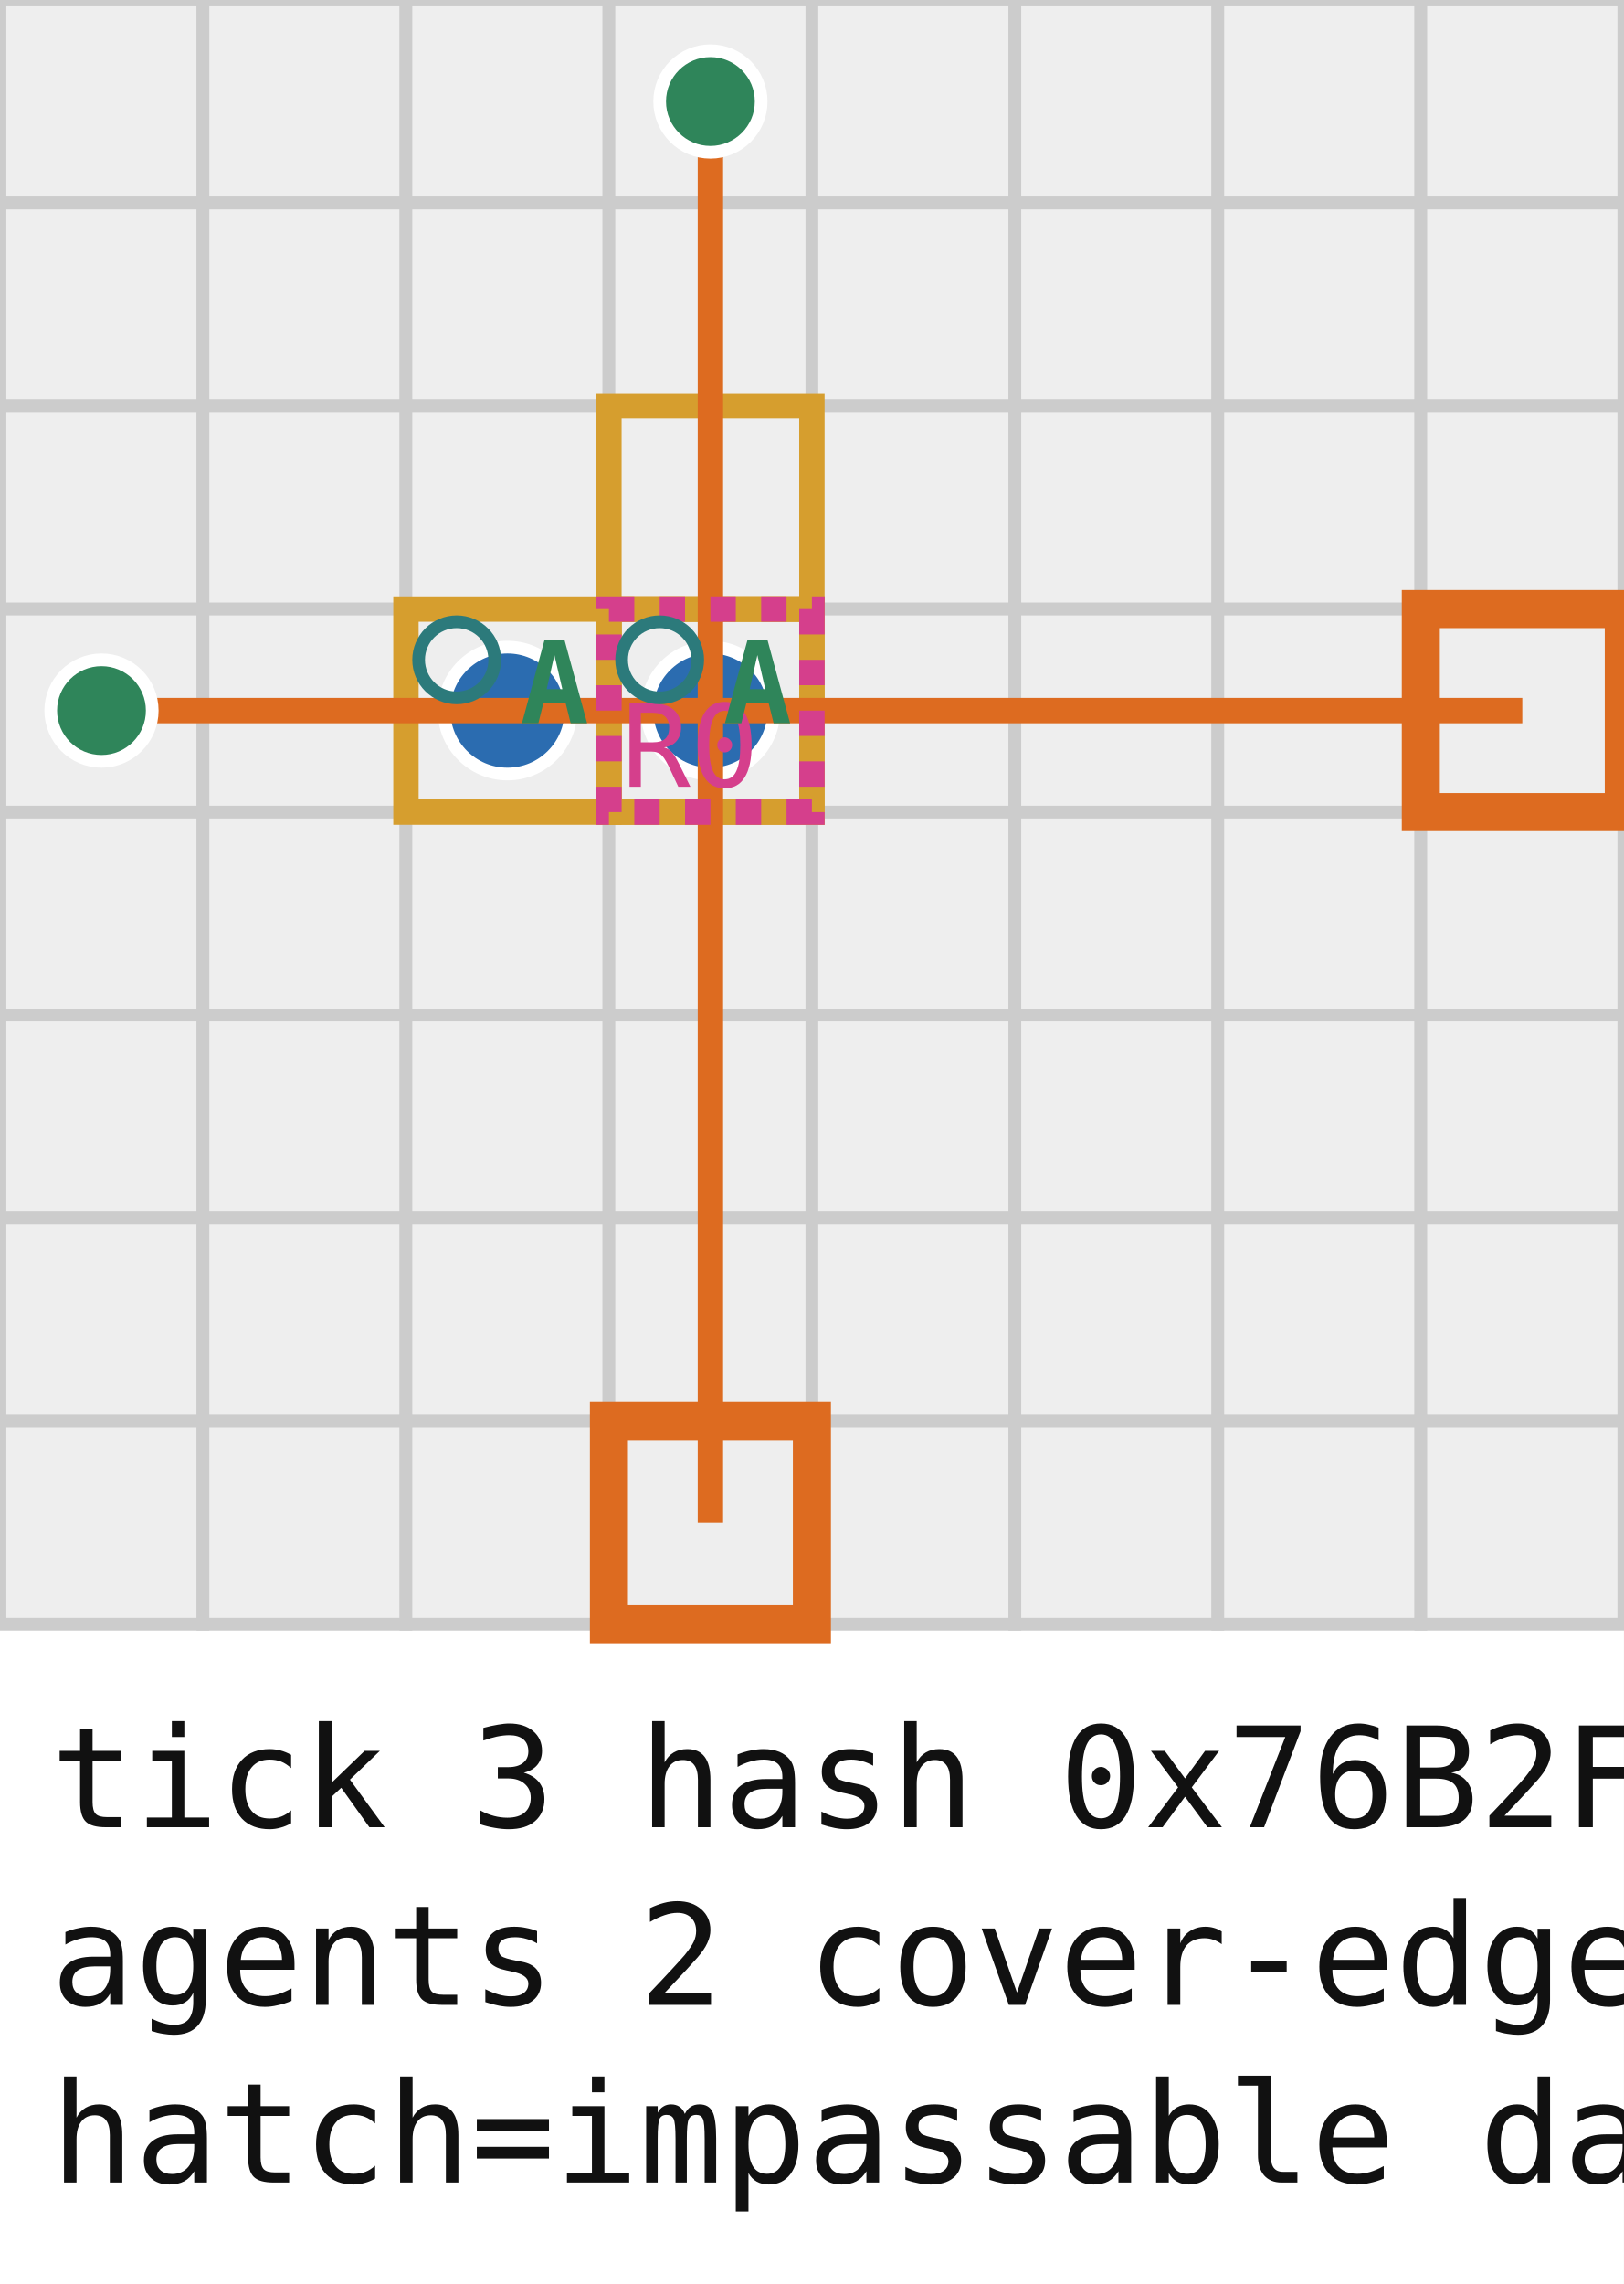
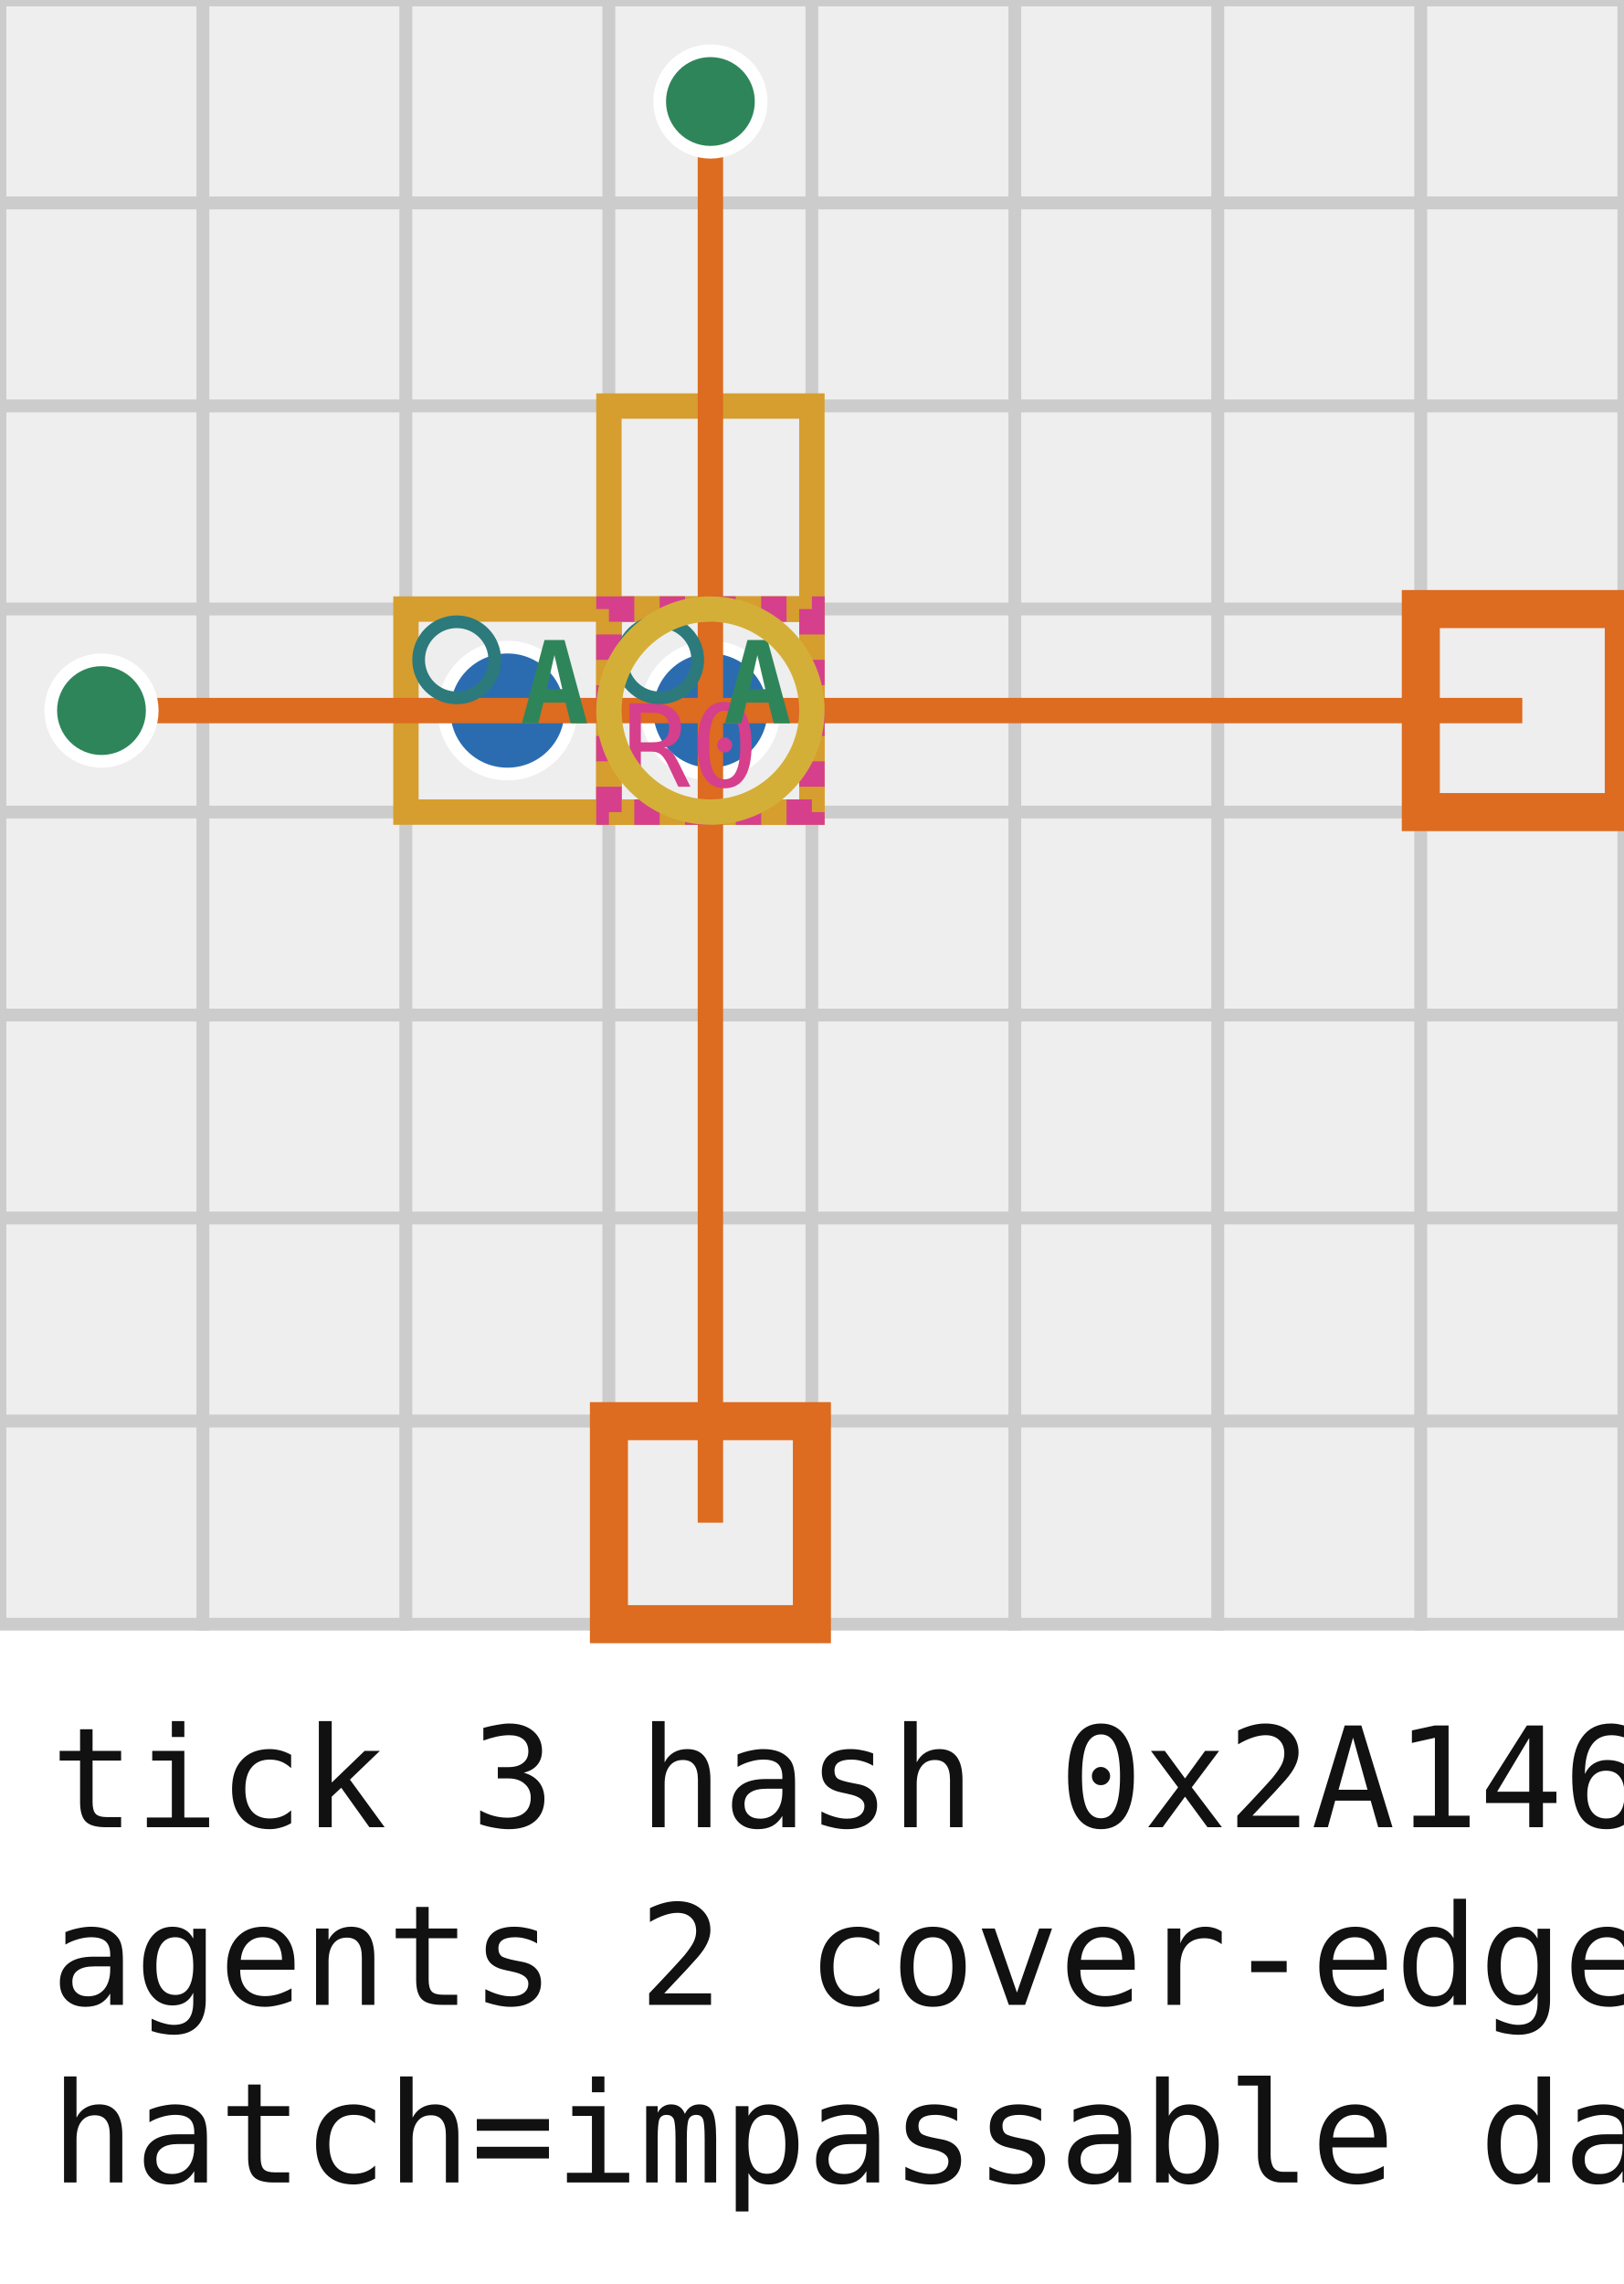
<svg xmlns="http://www.w3.org/2000/svg" width="128" height="180" viewBox="0 0 128 180">
  <defs>
    <pattern id="cw-hatch" width="4" height="4" patternUnits="userSpaceOnUse">
      <path d="M0,4 L4,0" stroke="#8a8a8a" stroke-width="1" />
    </pattern>
  </defs>
  <rect x="0" y="0" width="128" height="180" fill="#ffffff" />
  <rect x="0" y="0" width="16" height="16" fill="rgb(238,238,238)" stroke="#cccccc" stroke-width="1" />
  <rect x="16" y="0" width="16" height="16" fill="rgb(238,238,238)" stroke="#cccccc" stroke-width="1" />
  <rect x="32" y="0" width="16" height="16" fill="rgb(238,238,238)" stroke="#cccccc" stroke-width="1" />
  <rect x="48" y="0" width="16" height="16" fill="rgb(238,238,238)" stroke="#cccccc" stroke-width="1" />
  <rect x="64" y="0" width="16" height="16" fill="rgb(238,238,238)" stroke="#cccccc" stroke-width="1" />
  <rect x="80" y="0" width="16" height="16" fill="rgb(238,238,238)" stroke="#cccccc" stroke-width="1" />
  <rect x="96" y="0" width="16" height="16" fill="rgb(238,238,238)" stroke="#cccccc" stroke-width="1" />
  <rect x="112" y="0" width="16" height="16" fill="rgb(238,238,238)" stroke="#cccccc" stroke-width="1" />
  <rect x="0" y="16" width="16" height="16" fill="rgb(238,238,238)" stroke="#cccccc" stroke-width="1" />
  <rect x="16" y="16" width="16" height="16" fill="rgb(238,238,238)" stroke="#cccccc" stroke-width="1" />
  <rect x="32" y="16" width="16" height="16" fill="rgb(238,238,238)" stroke="#cccccc" stroke-width="1" />
  <rect x="48" y="16" width="16" height="16" fill="rgb(238,238,238)" stroke="#cccccc" stroke-width="1" />
  <rect x="64" y="16" width="16" height="16" fill="rgb(238,238,238)" stroke="#cccccc" stroke-width="1" />
  <rect x="80" y="16" width="16" height="16" fill="rgb(238,238,238)" stroke="#cccccc" stroke-width="1" />
  <rect x="96" y="16" width="16" height="16" fill="rgb(238,238,238)" stroke="#cccccc" stroke-width="1" />
  <rect x="112" y="16" width="16" height="16" fill="rgb(238,238,238)" stroke="#cccccc" stroke-width="1" />
  <rect x="0" y="32" width="16" height="16" fill="rgb(238,238,238)" stroke="#cccccc" stroke-width="1" />
  <rect x="16" y="32" width="16" height="16" fill="rgb(238,238,238)" stroke="#cccccc" stroke-width="1" />
  <rect x="32" y="32" width="16" height="16" fill="rgb(238,238,238)" stroke="#cccccc" stroke-width="1" />
  <rect x="48" y="32" width="16" height="16" fill="rgb(238,238,238)" stroke="#cccccc" stroke-width="1" />
  <rect x="64" y="32" width="16" height="16" fill="rgb(238,238,238)" stroke="#cccccc" stroke-width="1" />
  <rect x="80" y="32" width="16" height="16" fill="rgb(238,238,238)" stroke="#cccccc" stroke-width="1" />
  <rect x="96" y="32" width="16" height="16" fill="rgb(238,238,238)" stroke="#cccccc" stroke-width="1" />
  <rect x="112" y="32" width="16" height="16" fill="rgb(238,238,238)" stroke="#cccccc" stroke-width="1" />
  <rect x="0" y="48" width="16" height="16" fill="rgb(238,238,238)" stroke="#cccccc" stroke-width="1" />
  <rect x="16" y="48" width="16" height="16" fill="rgb(238,238,238)" stroke="#cccccc" stroke-width="1" />
  <rect x="32" y="48" width="16" height="16" fill="rgb(238,238,238)" stroke="#cccccc" stroke-width="1" />
  <rect x="48" y="48" width="16" height="16" fill="rgb(238,238,238)" stroke="#cccccc" stroke-width="1" />
  <rect x="64" y="48" width="16" height="16" fill="rgb(238,238,238)" stroke="#cccccc" stroke-width="1" />
  <rect x="80" y="48" width="16" height="16" fill="rgb(238,238,238)" stroke="#cccccc" stroke-width="1" />
  <rect x="96" y="48" width="16" height="16" fill="rgb(238,238,238)" stroke="#cccccc" stroke-width="1" />
  <rect x="112" y="48" width="16" height="16" fill="rgb(238,238,238)" stroke="#cccccc" stroke-width="1" />
  <rect x="0" y="64" width="16" height="16" fill="rgb(238,238,238)" stroke="#cccccc" stroke-width="1" />
  <rect x="16" y="64" width="16" height="16" fill="rgb(238,238,238)" stroke="#cccccc" stroke-width="1" />
  <rect x="32" y="64" width="16" height="16" fill="rgb(238,238,238)" stroke="#cccccc" stroke-width="1" />
  <rect x="48" y="64" width="16" height="16" fill="rgb(238,238,238)" stroke="#cccccc" stroke-width="1" />
  <rect x="64" y="64" width="16" height="16" fill="rgb(238,238,238)" stroke="#cccccc" stroke-width="1" />
  <rect x="80" y="64" width="16" height="16" fill="rgb(238,238,238)" stroke="#cccccc" stroke-width="1" />
  <rect x="96" y="64" width="16" height="16" fill="rgb(238,238,238)" stroke="#cccccc" stroke-width="1" />
  <rect x="112" y="64" width="16" height="16" fill="rgb(238,238,238)" stroke="#cccccc" stroke-width="1" />
  <rect x="0" y="80" width="16" height="16" fill="rgb(238,238,238)" stroke="#cccccc" stroke-width="1" />
  <rect x="16" y="80" width="16" height="16" fill="rgb(238,238,238)" stroke="#cccccc" stroke-width="1" />
  <rect x="32" y="80" width="16" height="16" fill="rgb(238,238,238)" stroke="#cccccc" stroke-width="1" />
  <rect x="48" y="80" width="16" height="16" fill="rgb(238,238,238)" stroke="#cccccc" stroke-width="1" />
  <rect x="64" y="80" width="16" height="16" fill="rgb(238,238,238)" stroke="#cccccc" stroke-width="1" />
  <rect x="80" y="80" width="16" height="16" fill="rgb(238,238,238)" stroke="#cccccc" stroke-width="1" />
  <rect x="96" y="80" width="16" height="16" fill="rgb(238,238,238)" stroke="#cccccc" stroke-width="1" />
  <rect x="112" y="80" width="16" height="16" fill="rgb(238,238,238)" stroke="#cccccc" stroke-width="1" />
  <rect x="0" y="96" width="16" height="16" fill="rgb(238,238,238)" stroke="#cccccc" stroke-width="1" />
  <rect x="16" y="96" width="16" height="16" fill="rgb(238,238,238)" stroke="#cccccc" stroke-width="1" />
  <rect x="32" y="96" width="16" height="16" fill="rgb(238,238,238)" stroke="#cccccc" stroke-width="1" />
  <rect x="48" y="96" width="16" height="16" fill="rgb(238,238,238)" stroke="#cccccc" stroke-width="1" />
  <rect x="64" y="96" width="16" height="16" fill="rgb(238,238,238)" stroke="#cccccc" stroke-width="1" />
  <rect x="80" y="96" width="16" height="16" fill="rgb(238,238,238)" stroke="#cccccc" stroke-width="1" />
  <rect x="96" y="96" width="16" height="16" fill="rgb(238,238,238)" stroke="#cccccc" stroke-width="1" />
  <rect x="112" y="96" width="16" height="16" fill="rgb(238,238,238)" stroke="#cccccc" stroke-width="1" />
  <rect x="0" y="112" width="16" height="16" fill="rgb(238,238,238)" stroke="#cccccc" stroke-width="1" />
  <rect x="16" y="112" width="16" height="16" fill="rgb(238,238,238)" stroke="#cccccc" stroke-width="1" />
  <rect x="32" y="112" width="16" height="16" fill="rgb(238,238,238)" stroke="#cccccc" stroke-width="1" />
  <rect x="48" y="112" width="16" height="16" fill="rgb(238,238,238)" stroke="#cccccc" stroke-width="1" />
  <rect x="64" y="112" width="16" height="16" fill="rgb(238,238,238)" stroke="#cccccc" stroke-width="1" />
  <rect x="80" y="112" width="16" height="16" fill="rgb(238,238,238)" stroke="#cccccc" stroke-width="1" />
  <rect x="96" y="112" width="16" height="16" fill="rgb(238,238,238)" stroke="#cccccc" stroke-width="1" />
  <rect x="112" y="112" width="16" height="16" fill="rgb(238,238,238)" stroke="#cccccc" stroke-width="1" />
  <rect x="48" y="32" width="16" height="16" fill="none" stroke="#d69e2e" stroke-width="2" />
  <rect x="48" y="48" width="16" height="16" fill="none" stroke="#d69e2e" stroke-width="2" />
  <rect x="32" y="48" width="16" height="16" fill="none" stroke="#d69e2e" stroke-width="2" />
  <rect x="48" y="48" width="16" height="16" fill="none" stroke="#d69e2e" stroke-width="2" />
  <line x1="56" y1="56" x2="56" y2="120" stroke="#2b6cb0" stroke-width="1" stroke-dasharray="3,2" />
  <circle cx="56" cy="56" r="5" fill="#2b6cb0" stroke="#ffffff" stroke-width="1" />
  <line x1="40" y1="56" x2="120" y2="56" stroke="#2b6cb0" stroke-width="1" stroke-dasharray="3,2" />
  <circle cx="40" cy="56" r="5" fill="#2b6cb0" stroke="#ffffff" stroke-width="1" />
  <polyline points="56,8 56,24 56,40 56,56 56,72 56,88 56,104 56,120" fill="none" stroke="#dd6b20" stroke-width="2" />
  <circle cx="56" cy="8" r="4" fill="#2f855a" stroke="#ffffff" stroke-width="1" />
  <rect x="48" y="112" width="16" height="16" fill="none" stroke="#dd6b20" stroke-width="3" />
  <polyline points="8,56 24,56 40,56 56,56 72,56 88,56 104,56 120,56" fill="none" stroke="#dd6b20" stroke-width="2" />
  <circle cx="8" cy="56" r="4" fill="#2f855a" stroke="#ffffff" stroke-width="1" />
  <rect x="112" y="48" width="16" height="16" fill="none" stroke="#dd6b20" stroke-width="3" />
  <rect x="48" y="48" width="16" height="16" fill="none" stroke="#d53f8c" stroke-width="2" stroke-dasharray="2,2" />
  <text x="49" y="62" font-family="monospace" font-size="9" fill="#d53f8c">R0</text>
  <text x="57" y="57" font-family="monospace" font-size="9" font-weight="bold" fill="#2f855a">A</text>
  <text x="41" y="57" font-family="monospace" font-size="9" font-weight="bold" fill="#2f855a">A</text>
  <circle cx="52" cy="52" r="3" fill="none" stroke="#2c7a7b" stroke-width="1" />
  <circle cx="36" cy="52" r="3" fill="none" stroke="#2c7a7b" stroke-width="1" />
-   <text x="4" y="144" font-family="monospace" font-size="11" fill="#111111">tick 3  hash 0x76B2F2E5D1120FFA  draws 0</text>
+   <circle cx="56" cy="56" r="8" fill="none" stroke="#d4af37" stroke-width="2" />
+   <text x="4" y="144" font-family="monospace" font-size="11" fill="#111111">tick 3  hash 0x2A14626D674B5AC7  draws 0</text>
  <text x="4" y="158" font-family="monospace" font-size="11" fill="#111111">agents 2  cover-edges 0  events 2</text>
  <text x="4" y="172" font-family="monospace" font-size="11" fill="#111111">hatch=impassable  dark border=opaque  darker fill=higher elevation  triangle=cover  circle=agent</text>
</svg>
